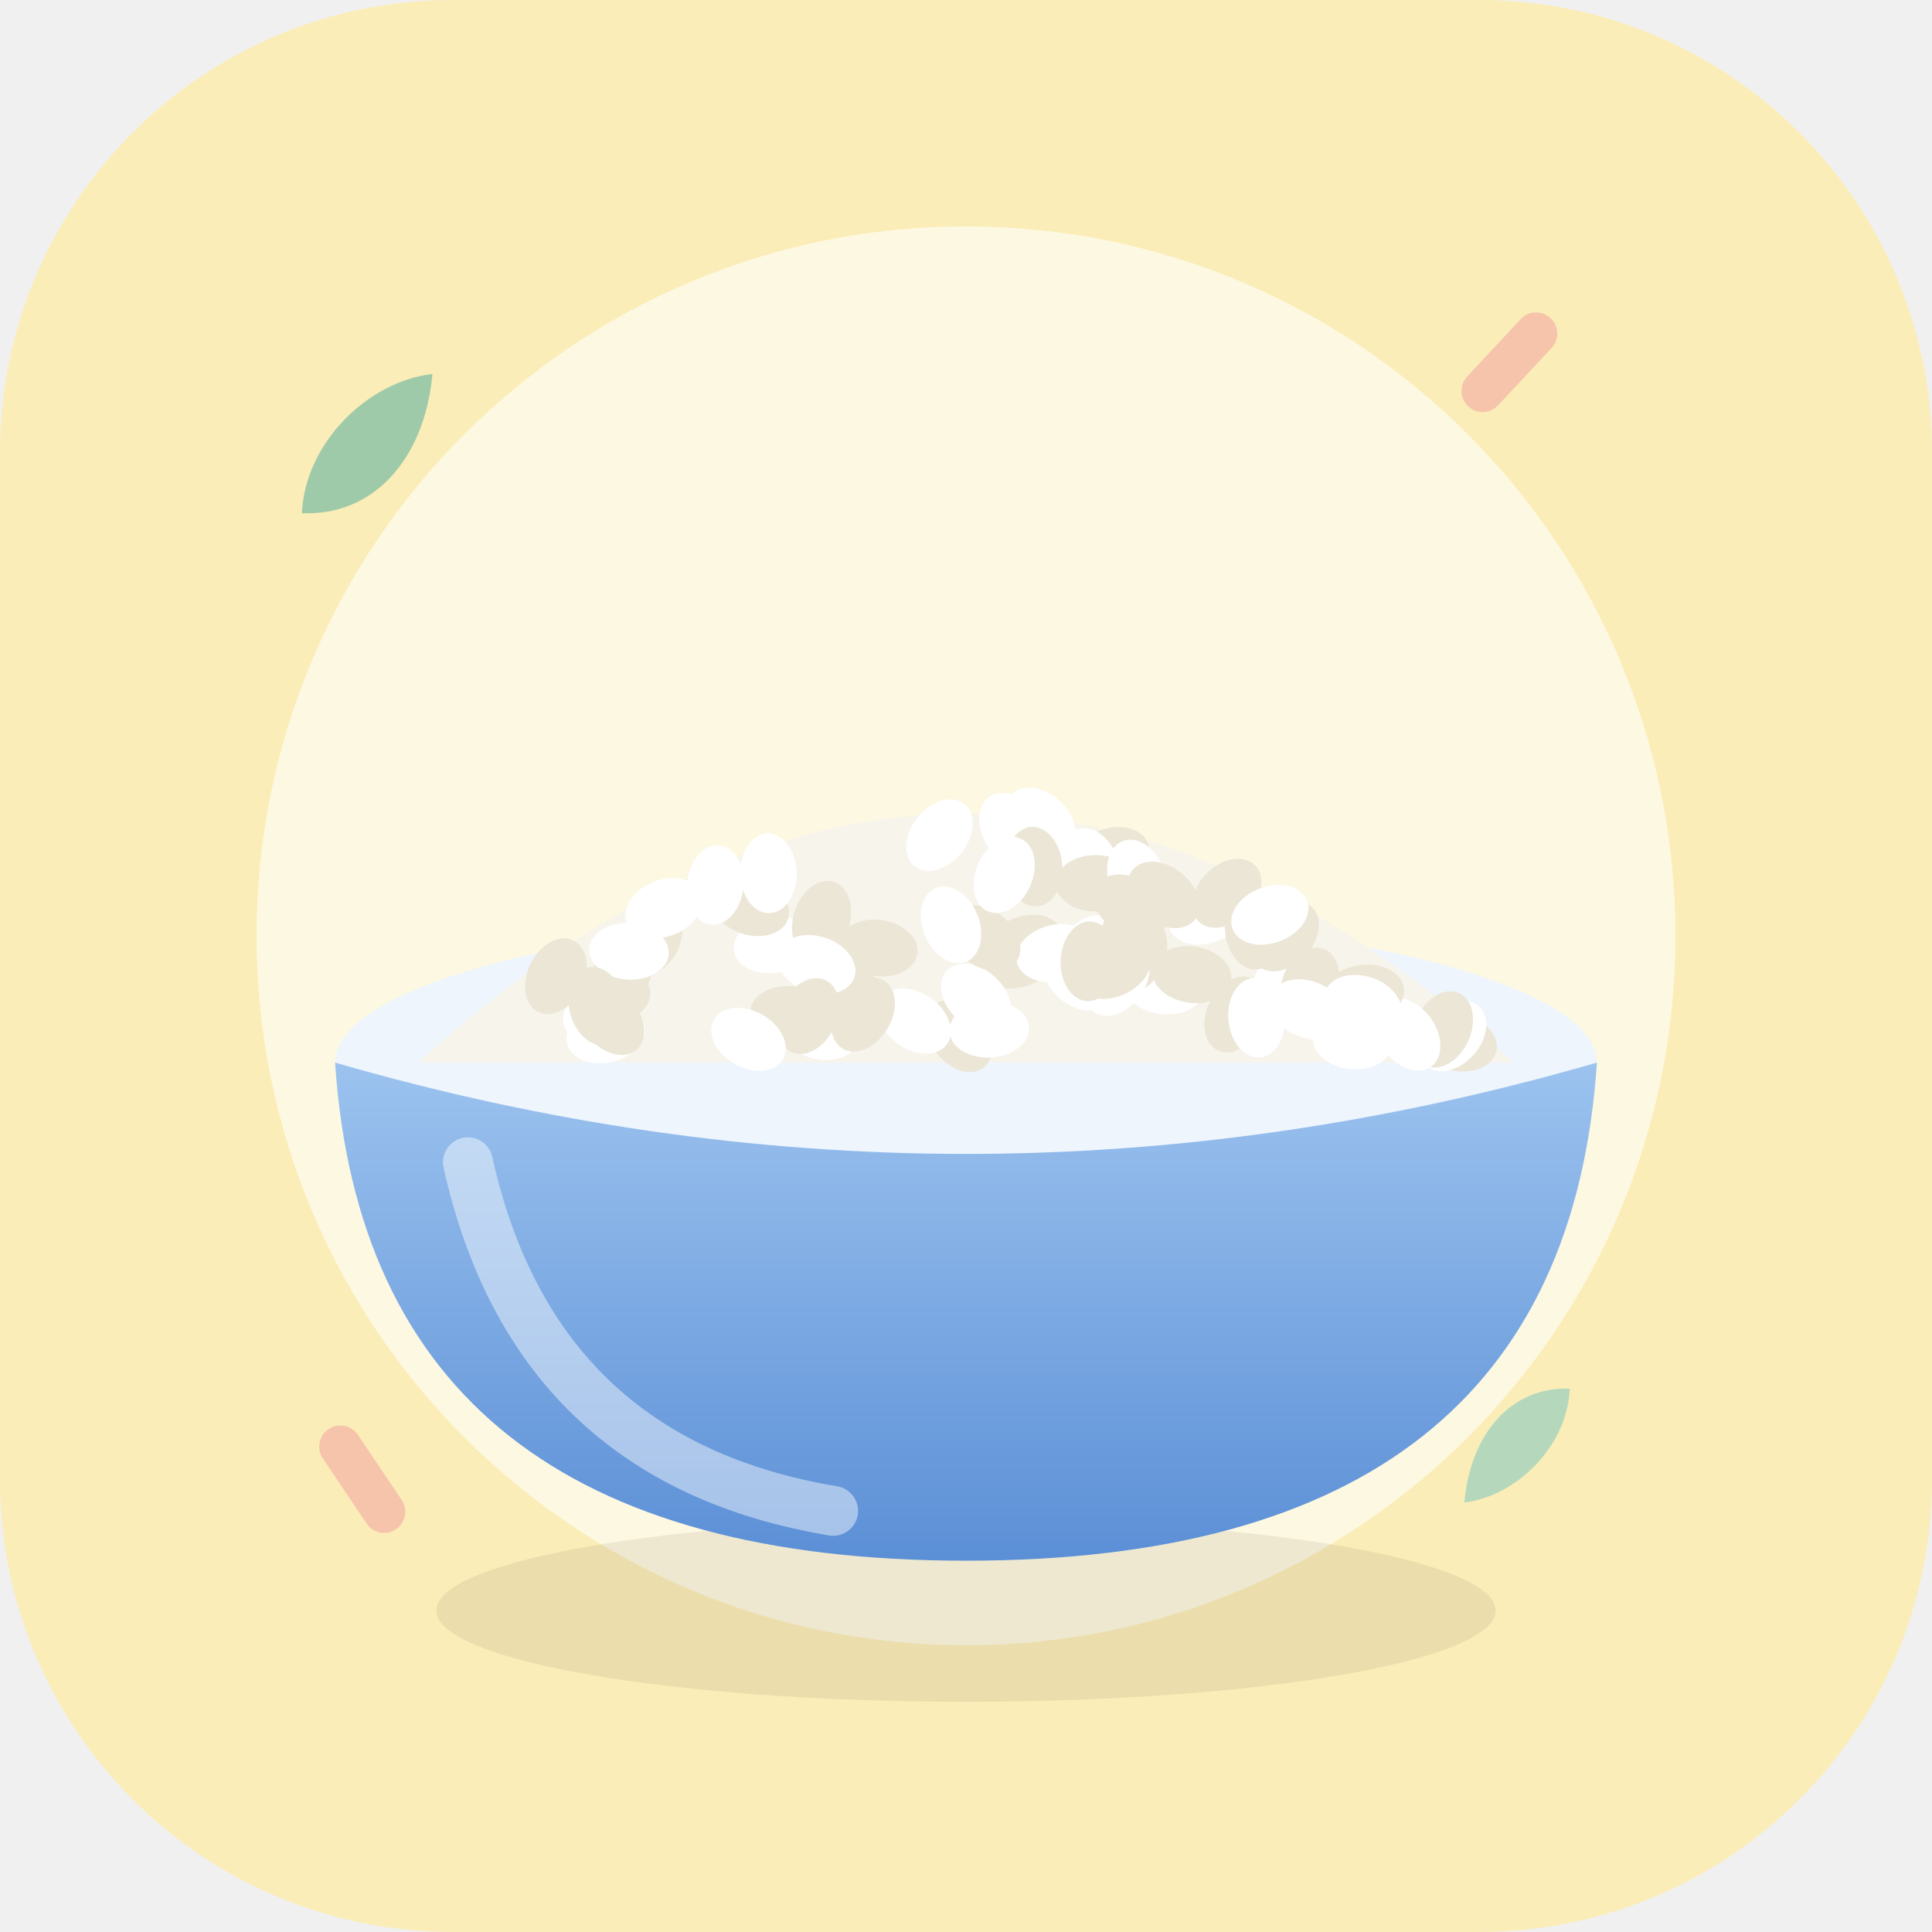
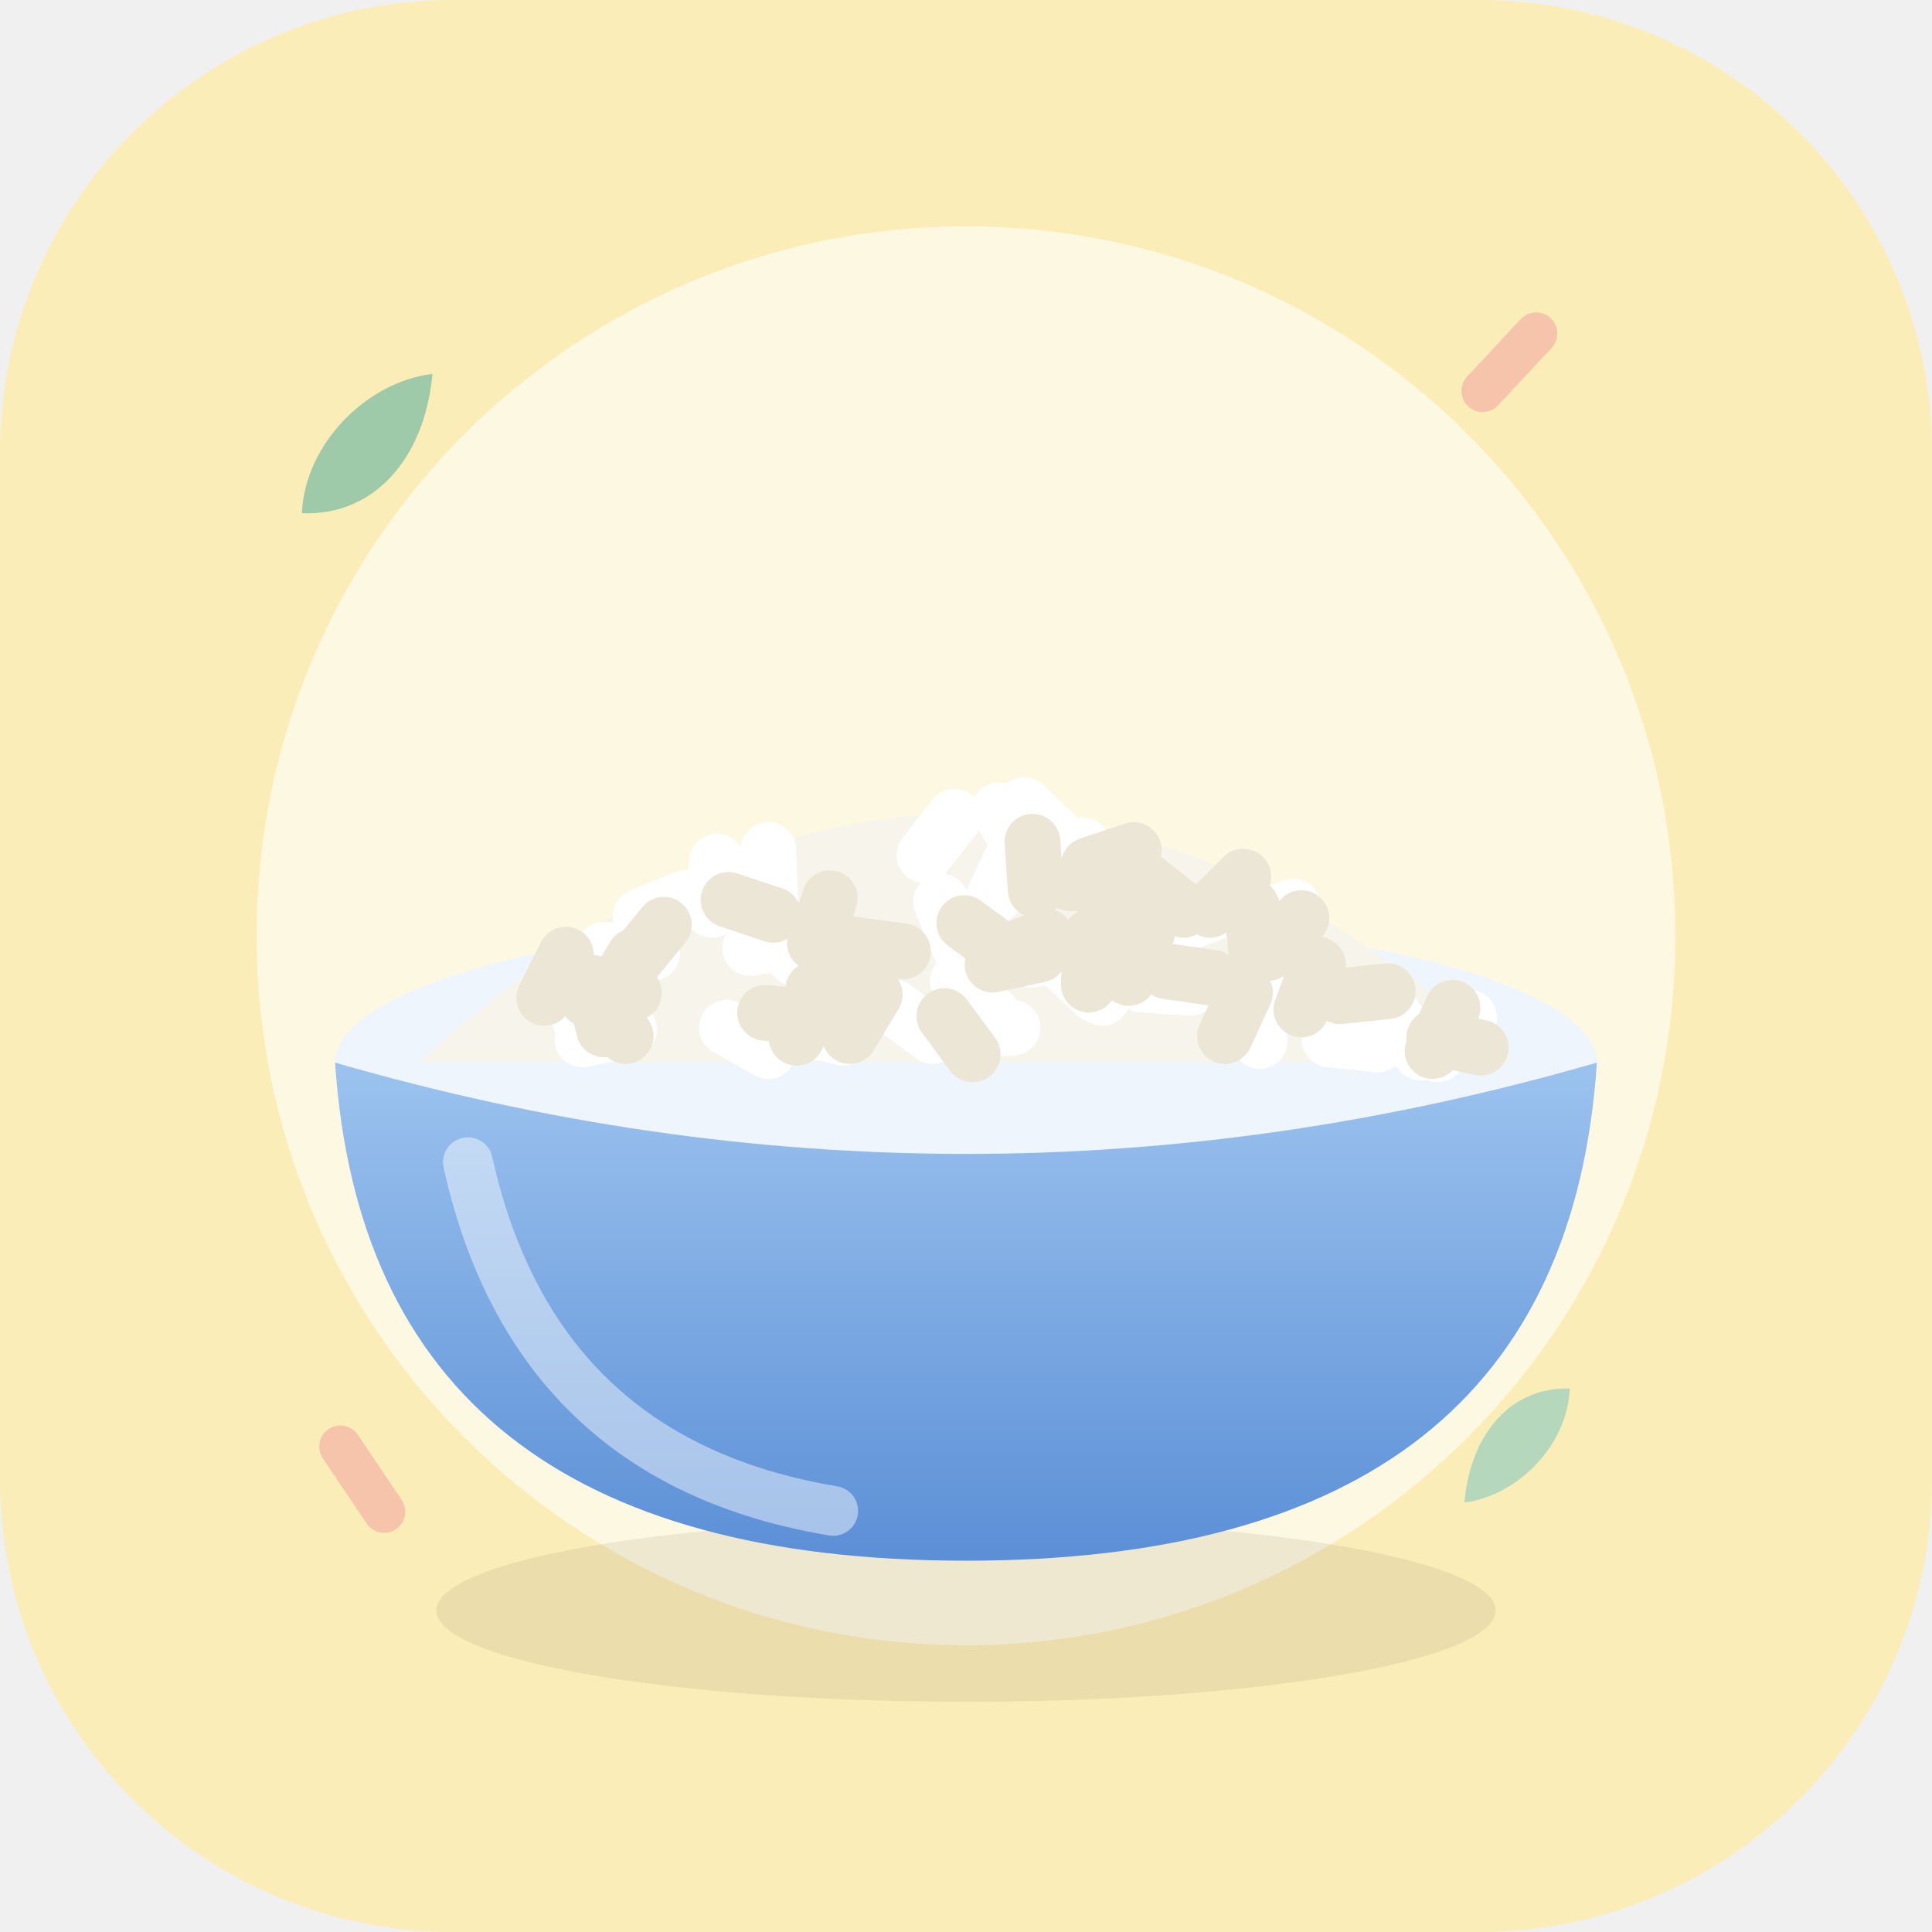
<svg xmlns="http://www.w3.org/2000/svg" viewBox="0 0 128 128">
  <defs>
    <linearGradient id="g0" x1="0" y1="0" x2="0" y2="1">
      <stop offset="0" stop-color="#9cc3ef" />
      <stop offset="1" stop-color="#5b8fd6" />
    </linearGradient>
  </defs>
  <rect x="0" y="0" width="128" height="128" rx="30" fill="#fbedb8" />
  <circle cx="64" cy="62" r="47" fill="#fefae9" opacity=".85" />
  <path transform="translate(20 34) rotate(-28.4) scale(0.8)" d="M0 0C3-5 10-7 15-5C11 1 5 3 0 0Z" fill="#9fcaa9" />
  <path transform="translate(104 92) rotate(151.2) scale(0.65)" d="M0 0C3-5 10-7 15-5C11 1 5 3 0 0Z" fill="#b5d8bd" />
  <rect x="98.6" y="20" width="2.8" height="8" rx="1.4" fill="#f6c4aa" transform="rotate(43 100 24)" />
  <rect x="22.6" y="94" width="2.8" height="8" rx="1.4" fill="#f6c4aa" transform="rotate(-33.9 24 98)" />
  <g transform="translate(64 66) scale(1.1) translate(-64 -66)">
    <ellipse cx="64" cy="103" rx="31.9" ry="5.5" fill="#6b4f3a" opacity="0.1" />
    <ellipse cx="64" cy="70" rx="38" ry="9" fill="#eef5fd" />
    <path d="M31 70Q64 40 97 70Z" fill="#f7f4ec" />
-     <ellipse cx="52.4" cy="62.9" rx="2.4" ry="1.7" fill="#ffffff" transform="rotate(170.8 52.4 62.9)" />
-     <ellipse cx="93.6" cy="68.8" rx="2.4" ry="1.7" fill="#ece6d6" transform="rotate(11.7 93.6 68.8)" />
-     <ellipse cx="83.7" cy="65.5" rx="2.4" ry="1.7" fill="#ffffff" transform="rotate(18.8 83.7 65.5)" />
-     <ellipse cx="58.7" cy="63.1" rx="2.4" ry="1.7" fill="#ece6d6" transform="rotate(7.9 58.7 63.1)" />
-     <ellipse cx="76" cy="65.4" rx="2.4" ry="1.7" fill="#ffffff" transform="rotate(3.6 76 65.4)" />
-     <ellipse cx="83.2" cy="62.4" rx="2.4" ry="1.7" fill="#ece6d6" transform="rotate(133 83.2 62.4)" />
-     <ellipse cx="62.4" cy="56.3" rx="2.4" ry="1.7" fill="#ffffff" transform="rotate(128.4 62.4 56.3)" />
-     <ellipse cx="80.2" cy="67.1" rx="2.4" ry="1.7" fill="#ece6d6" transform="rotate(115.4 80.2 67.1)" />
-     <ellipse cx="81.5" cy="67.3" rx="2.4" ry="1.7" fill="#ffffff" transform="rotate(84.9 81.5 67.3)" />
-     <ellipse cx="63.6" cy="68.4" rx="2.4" ry="1.7" fill="#ece6d6" transform="rotate(53.4 63.6 68.4)" />
-     <ellipse cx="78.5" cy="61.1" rx="2.4" ry="1.7" fill="#ffffff" transform="rotate(160.2 78.5 61.1)" />
-     <ellipse cx="44.9" cy="62.8" rx="2.4" ry="1.7" fill="#ece6d6" transform="rotate(129.6 44.9 62.8)" />
-     <ellipse cx="66.7" cy="56" rx="2.4" ry="1.7" fill="#ffffff" transform="rotate(59.8 66.7 56)" />
-     <ellipse cx="72.7" cy="57.6" rx="2.4" ry="1.7" fill="#ece6d6" transform="rotate(161.1 72.7 57.6)" />
-     <ellipse cx="68.5" cy="55.5" rx="2.4" ry="1.7" fill="#ffffff" transform="rotate(43.1 68.5 55.5)" />
-     <ellipse cx="43.2" cy="64.8" rx="2.4" ry="1.7" fill="#ece6d6" transform="rotate(121.4 43.2 64.8)" />
-     <ellipse cx="70.7" cy="64.8" rx="2.4" ry="1.7" fill="#ffffff" transform="rotate(43.6 70.7 64.8)" />
-     <ellipse cx="74.3" cy="63.5" rx="2.4" ry="1.7" fill="#ece6d6" transform="rotate(112.8 74.3 63.5)" />
-     <ellipse cx="93.3" cy="68.4" rx="2.4" ry="1.7" fill="#ffffff" transform="rotate(131.5 93.3 68.4)" />
-     <ellipse cx="77.6" cy="64.7" rx="2.4" ry="1.7" fill="#ece6d6" transform="rotate(8.6 77.6 64.7)" />
-     <ellipse cx="71.4" cy="63.4" rx="2.4" ry="1.7" fill="#ffffff" transform="rotate(116 71.4 63.4)" />
-     <ellipse cx="55.3" cy="61.4" rx="2.4" ry="1.7" fill="#ece6d6" transform="rotate(108.2 55.3 61.4)" />
-     <ellipse cx="53.8" cy="67.6" rx="2.4" ry="1.7" fill="#ffffff" transform="rotate(23.1 53.8 67.6)" />
-     <ellipse cx="67" cy="63.8" rx="2.4" ry="1.7" fill="#ece6d6" transform="rotate(168 67 63.8)" />
-     <ellipse cx="42.1" cy="67.6" rx="2.4" ry="1.7" fill="#ffffff" transform="rotate(12.8 42.1 67.6)" />
-     <ellipse cx="84.7" cy="65.4" rx="2.4" ry="1.7" fill="#ece6d6" transform="rotate(110.5 84.7 65.4)" />
-     <ellipse cx="42.3" cy="68.3" rx="2.4" ry="1.7" fill="#ffffff" transform="rotate(167.1 42.3 68.3)" />
-     <ellipse cx="67.5" cy="62.9" rx="2.4" ry="1.7" fill="#ece6d6" transform="rotate(158.6 67.5 62.9)" />
-     <ellipse cx="69.4" cy="63.4" rx="2.4" ry="1.7" fill="#ffffff" transform="rotate(166.4 69.4 63.4)" />
-     <ellipse cx="42.6" cy="66" rx="2.4" ry="1.7" fill="#ece6d6" transform="rotate(171.4 42.6 66)" />
-     <ellipse cx="55.2" cy="68.1" rx="2.4" ry="1.7" fill="#ffffff" transform="rotate(13.5 55.2 68.1)" />
-     <ellipse cx="51" cy="60.6" rx="2.4" ry="1.7" fill="#ece6d6" transform="rotate(18.3 51 60.6)" />
-     <ellipse cx="43.7" cy="63.3" rx="2.4" ry="1.7" fill="#ffffff" transform="rotate(4.1 43.7 63.3)" />
-     <ellipse cx="56.3" cy="65.6" rx="2.4" ry="1.7" fill="#ece6d6" transform="rotate(179.9 56.3 65.6)" />
-     <ellipse cx="71.5" cy="58.2" rx="2.4" ry="1.7" fill="#ffffff" transform="rotate(70.5 71.5 58.2)" />
-     <ellipse cx="71.8" cy="59.2" rx="2.4" ry="1.7" fill="#ece6d6" transform="rotate(179.9 71.8 59.2)" />
-     <ellipse cx="48.9" cy="59.3" rx="2.4" ry="1.7" fill="#ffffff" transform="rotate(96.3 48.9 59.3)" />
-     <ellipse cx="39.3" cy="64.8" rx="2.4" ry="1.7" fill="#ece6d6" transform="rotate(116 39.3 64.8)" />
-     <ellipse cx="64.6" cy="66.1" rx="2.4" ry="1.7" fill="#ffffff" transform="rotate(42.9 64.6 66.1)" />
-     <ellipse cx="79.7" cy="59.8" rx="2.4" ry="1.7" fill="#ece6d6" transform="rotate(135.3 79.7 59.8)" />
-     <ellipse cx="65.4" cy="68" rx="2.4" ry="1.7" fill="#ffffff" transform="rotate(177 65.4 68)" />
-     <ellipse cx="65.1" cy="62.5" rx="2.4" ry="1.7" fill="#ece6d6" transform="rotate(36.7 65.1 62.5)" />
-     <ellipse cx="60.9" cy="67.5" rx="2.4" ry="1.7" fill="#ffffff" transform="rotate(35.5 60.9 67.5)" />
-     <ellipse cx="68.1" cy="58.2" rx="2.4" ry="1.7" fill="#ece6d6" transform="rotate(85.6 68.1 58.2)" />
-     <ellipse cx="66.3" cy="58.7" rx="2.4" ry="1.7" fill="#ffffff" transform="rotate(115 66.3 58.7)" />
-     <ellipse cx="41.8" cy="66.6" rx="2.4" ry="1.7" fill="#ece6d6" transform="rotate(75.2 41.8 66.6)" />
-     <ellipse cx="74.3" cy="58.9" rx="2.4" ry="1.7" fill="#ffffff" transform="rotate(69.3 74.3 58.9)" />
-     <ellipse cx="92.7" cy="68" rx="2.4" ry="1.7" fill="#ece6d6" transform="rotate(114.5 92.7 68)" />
-     <ellipse cx="52.1" cy="58.6" rx="2.4" ry="1.7" fill="#ffffff" transform="rotate(88.6 52.1 58.6)" />
-     <ellipse cx="42.6" cy="67.4" rx="2.4" ry="1.7" fill="#ece6d6" transform="rotate(50.2 42.6 67.4)" />
-     <ellipse cx="73.1" cy="65" rx="2.4" ry="1.7" fill="#ffffff" transform="rotate(125.8 73.1 65)" />
-     <ellipse cx="57.8" cy="67.1" rx="2.4" ry="1.7" fill="#ece6d6" transform="rotate(121.6 57.8 67.1)" />
-     <ellipse cx="90.6" cy="68.3" rx="2.4" ry="1.7" fill="#ffffff" transform="rotate(54 90.6 68.3)" />
-     <ellipse cx="88" cy="65.8" rx="2.4" ry="1.7" fill="#ece6d6" transform="rotate(174.4 88 65.8)" />
-     <ellipse cx="45.8" cy="60.7" rx="2.4" ry="1.7" fill="#ffffff" transform="rotate(158 45.8 60.7)" />
-     <ellipse cx="75.9" cy="59.9" rx="2.4" ry="1.7" fill="#ece6d6" transform="rotate(38.6 75.9 59.9)" />
-     <ellipse cx="87.3" cy="68.7" rx="2.4" ry="1.7" fill="#ffffff" transform="rotate(5.4 87.3 68.7)" />
-     <ellipse cx="81.3" cy="62" rx="2.4" ry="1.7" fill="#ece6d6" transform="rotate(83.8 81.3 62)" />
-     <ellipse cx="55" cy="64.1" rx="2.4" ry="1.7" fill="#ffffff" transform="rotate(18.5 55 64.1)" />
-     <ellipse cx="54.5" cy="67.2" rx="2.4" ry="1.7" fill="#ece6d6" transform="rotate(115.8 54.5 67.2)" />
-     <ellipse cx="87.9" cy="66.5" rx="2.4" ry="1.7" fill="#ffffff" transform="rotate(18.2 87.9 66.5)" />
-     <ellipse cx="53.4" cy="67.1" rx="2.4" ry="1.7" fill="#ece6d6" transform="rotate(6.2 53.4 67.1)" />
-     <ellipse cx="82.3" cy="61.1" rx="2.4" ry="1.7" fill="#ffffff" transform="rotate(159.5 82.3 61.1)" />
-     <ellipse cx="72.9" cy="64.3" rx="2.4" ry="1.7" fill="#ece6d6" transform="rotate(153.1 72.9 64.3)" />
-     <ellipse cx="63.1" cy="61.7" rx="2.4" ry="1.7" fill="#ffffff" transform="rotate(67.4 63.1 61.7)" />
-     <ellipse cx="73.9" cy="60.6" rx="2.4" ry="1.7" fill="#ece6d6" transform="rotate(32.9 73.9 60.6)" />
-     <ellipse cx="50.9" cy="68.6" rx="2.4" ry="1.7" fill="#ffffff" transform="rotate(30 50.9 68.6)" />
-     <ellipse cx="71.4" cy="63.9" rx="2.4" ry="1.7" fill="#ece6d6" transform="rotate(92.4 71.4 63.9)" />
-     <ellipse cx="84.6" cy="66.8" rx="2.4" ry="1.7" fill="#ffffff" transform="rotate(21.8 84.6 66.8)" />
-     <ellipse cx="73.8" cy="62.4" rx="2.4" ry="1.7" fill="#ece6d6" transform="rotate(103.2 73.8 62.4)" />
+     <path d="M53.8 62.6l-2.8 0.5M82.3 65l2.7 0.9M74.6 65.3l2.9 0.2M63.3 55.2l-1.8 2.3M81.4 65.8l0.3 2.9M79.9 60.6l-2.7 1M66 54.8l1.5 2.5M67.5 54.5l2.1 2M69.7 63.9l2.1 2M94.3 67.3l-1.9 2.2M72 62.1l-1.3 2.6M52.5 67.1l2.6 1.1M40.7 67.3l2.8 0.6M43.7 68l-2.8 0.6M70.8 63.1l-2.8 0.7M53.8 67.8l2.8 0.7M42.2 63.2l2.9 0.2M71 56.9l1 2.7M49 57.9l-0.3 2.9M63.5 65.1l2.1 2M66.8 67.9l-2.9 0.1M59.7 66.7l2.3 1.7M66.9 57.4l-1.2 2.6M73.8 57.6l1 2.7M52.1 57.2l0.1 2.9M73.9 63.8l-1.7 2.3M89.7 67.1l1.7 2.3M47.1 60.1l-2.7 1.1M85.9 68.6l2.9 0.3M53.7 63.7l2.7 0.9M86.5 66.1l2.7 0.9M83.7 60.6l-2.7 1M62.5 60.3l1.1 2.7M49.6 67.9l2.5 1.4M83.3 66.3l2.7 1.1" fill="none" stroke="#ffffff" stroke-width="3.36" stroke-linecap="round" stroke-linejoin="round" />
+     <path d="M92.2 68.5l2.8 0.6M57.3 62.9l2.9 0.4M84.2 61.3l-2 2.1M80.8 65.8l-1.2 2.6M62.7 67.2l1.7 2.3M45.8 61.7l-1.8 2.2M74.1 57.2l-2.7 0.9M44 63.6l-1.5 2.5M74.9 62.2l-1.1 2.7M76.1 64.5l2.8 0.4M55.8 60.1l-0.9 2.7M68.4 63.5l-2.8 0.6M85.2 64.1l-1 2.7M68.8 62.4l-2.7 1.1M44 65.8l-2.8 0.4M49.7 60.2l2.7 0.9M57.7 65.6l-2.9 0M73.2 59.2l-2.9 0M39.9 63.5l-1.3 2.6M80.7 58.8l-2 2M63.9 61.6l2.3 1.7M68 56.7l0.2 2.9M41.5 65.2l0.7 2.8M93.3 66.7l-1.2 2.6M41.7 66.2l1.8 2.2M58.5 65.9l-1.5 2.5M89.4 65.7l-2.9 0.3M74.8 59l2.3 1.8M81.2 60.6l0.3 2.9M55.1 65.9l-1.3 2.6M51.9 67l2.9 0.3M74.2 63.7l-2.6 1.3M72.7 59.8l2.4 1.6M71.5 62.4l-0.1 2.9M74.1 61l-0.7 2.8" fill="none" stroke="#ece6d6" stroke-width="3.36" stroke-linecap="round" stroke-linejoin="round" />
    <path d="M26 70Q28 100 64 100Q100 100 102 70Q64 81 26 70Z" fill="url(#g0)" />
    <path d="M34 76Q38 94 56 97" fill="none" stroke="#fff" stroke-width="3" stroke-linecap="round" opacity=".45" />
  </g>
</svg>
